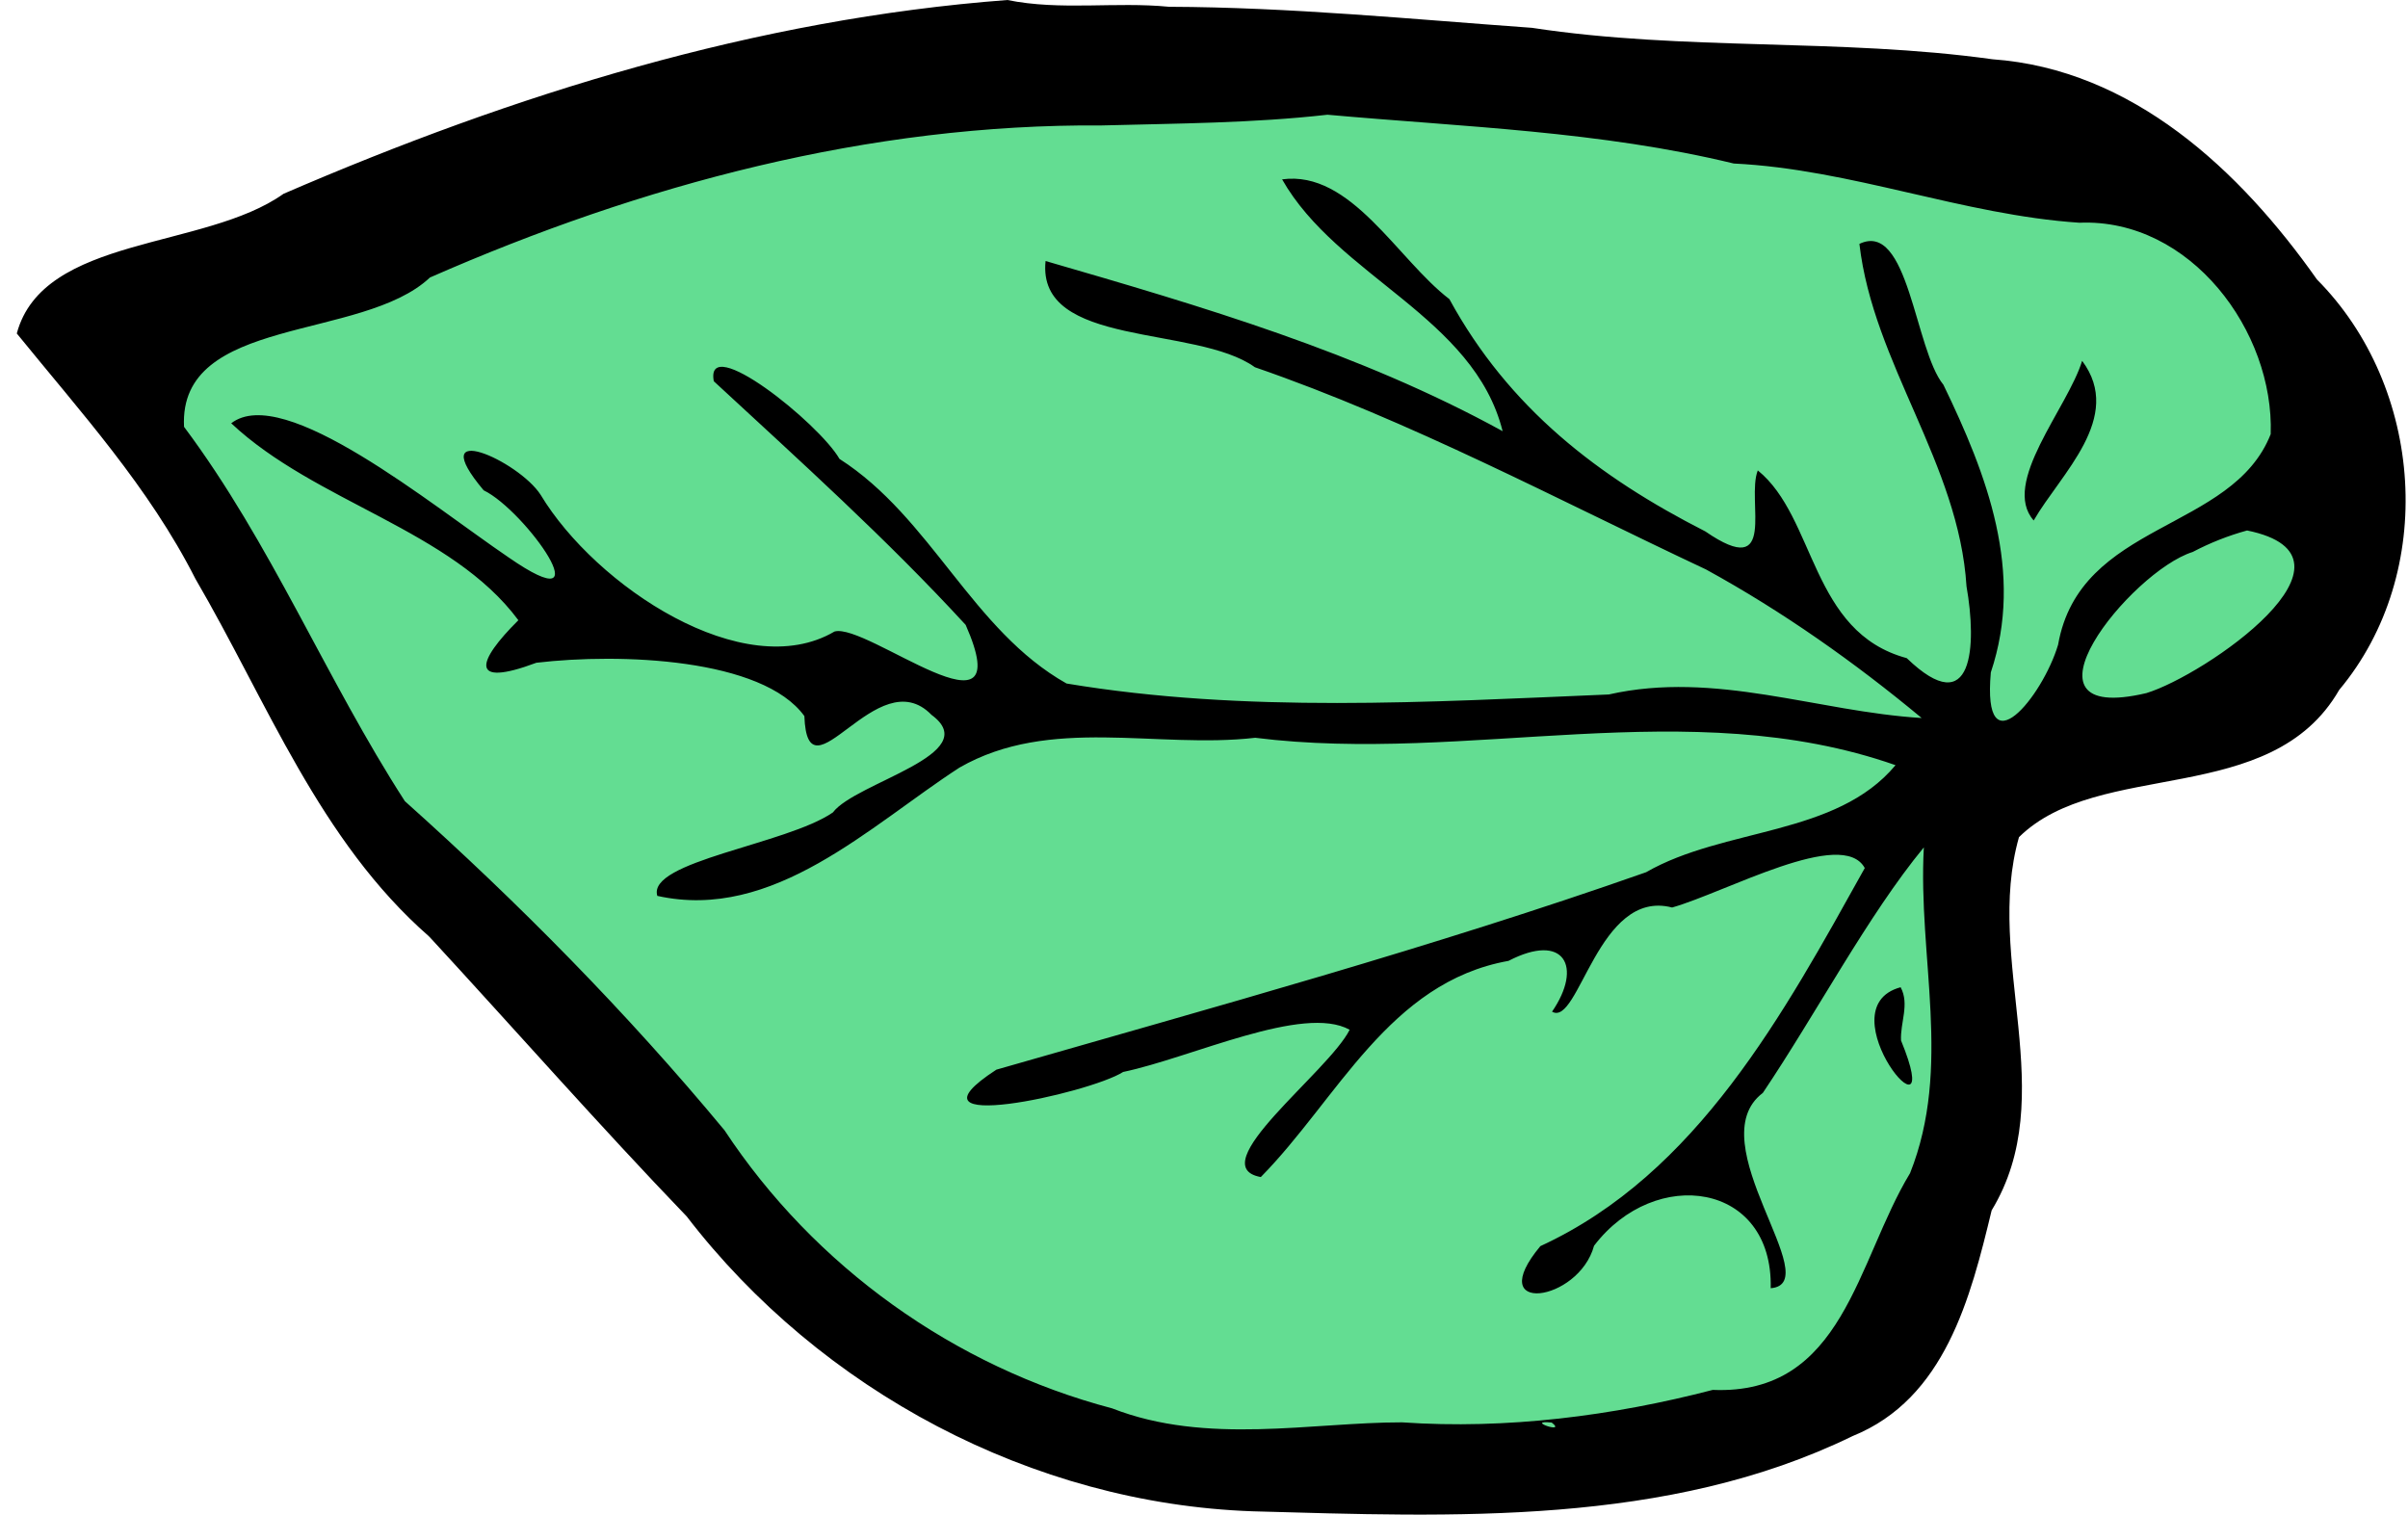
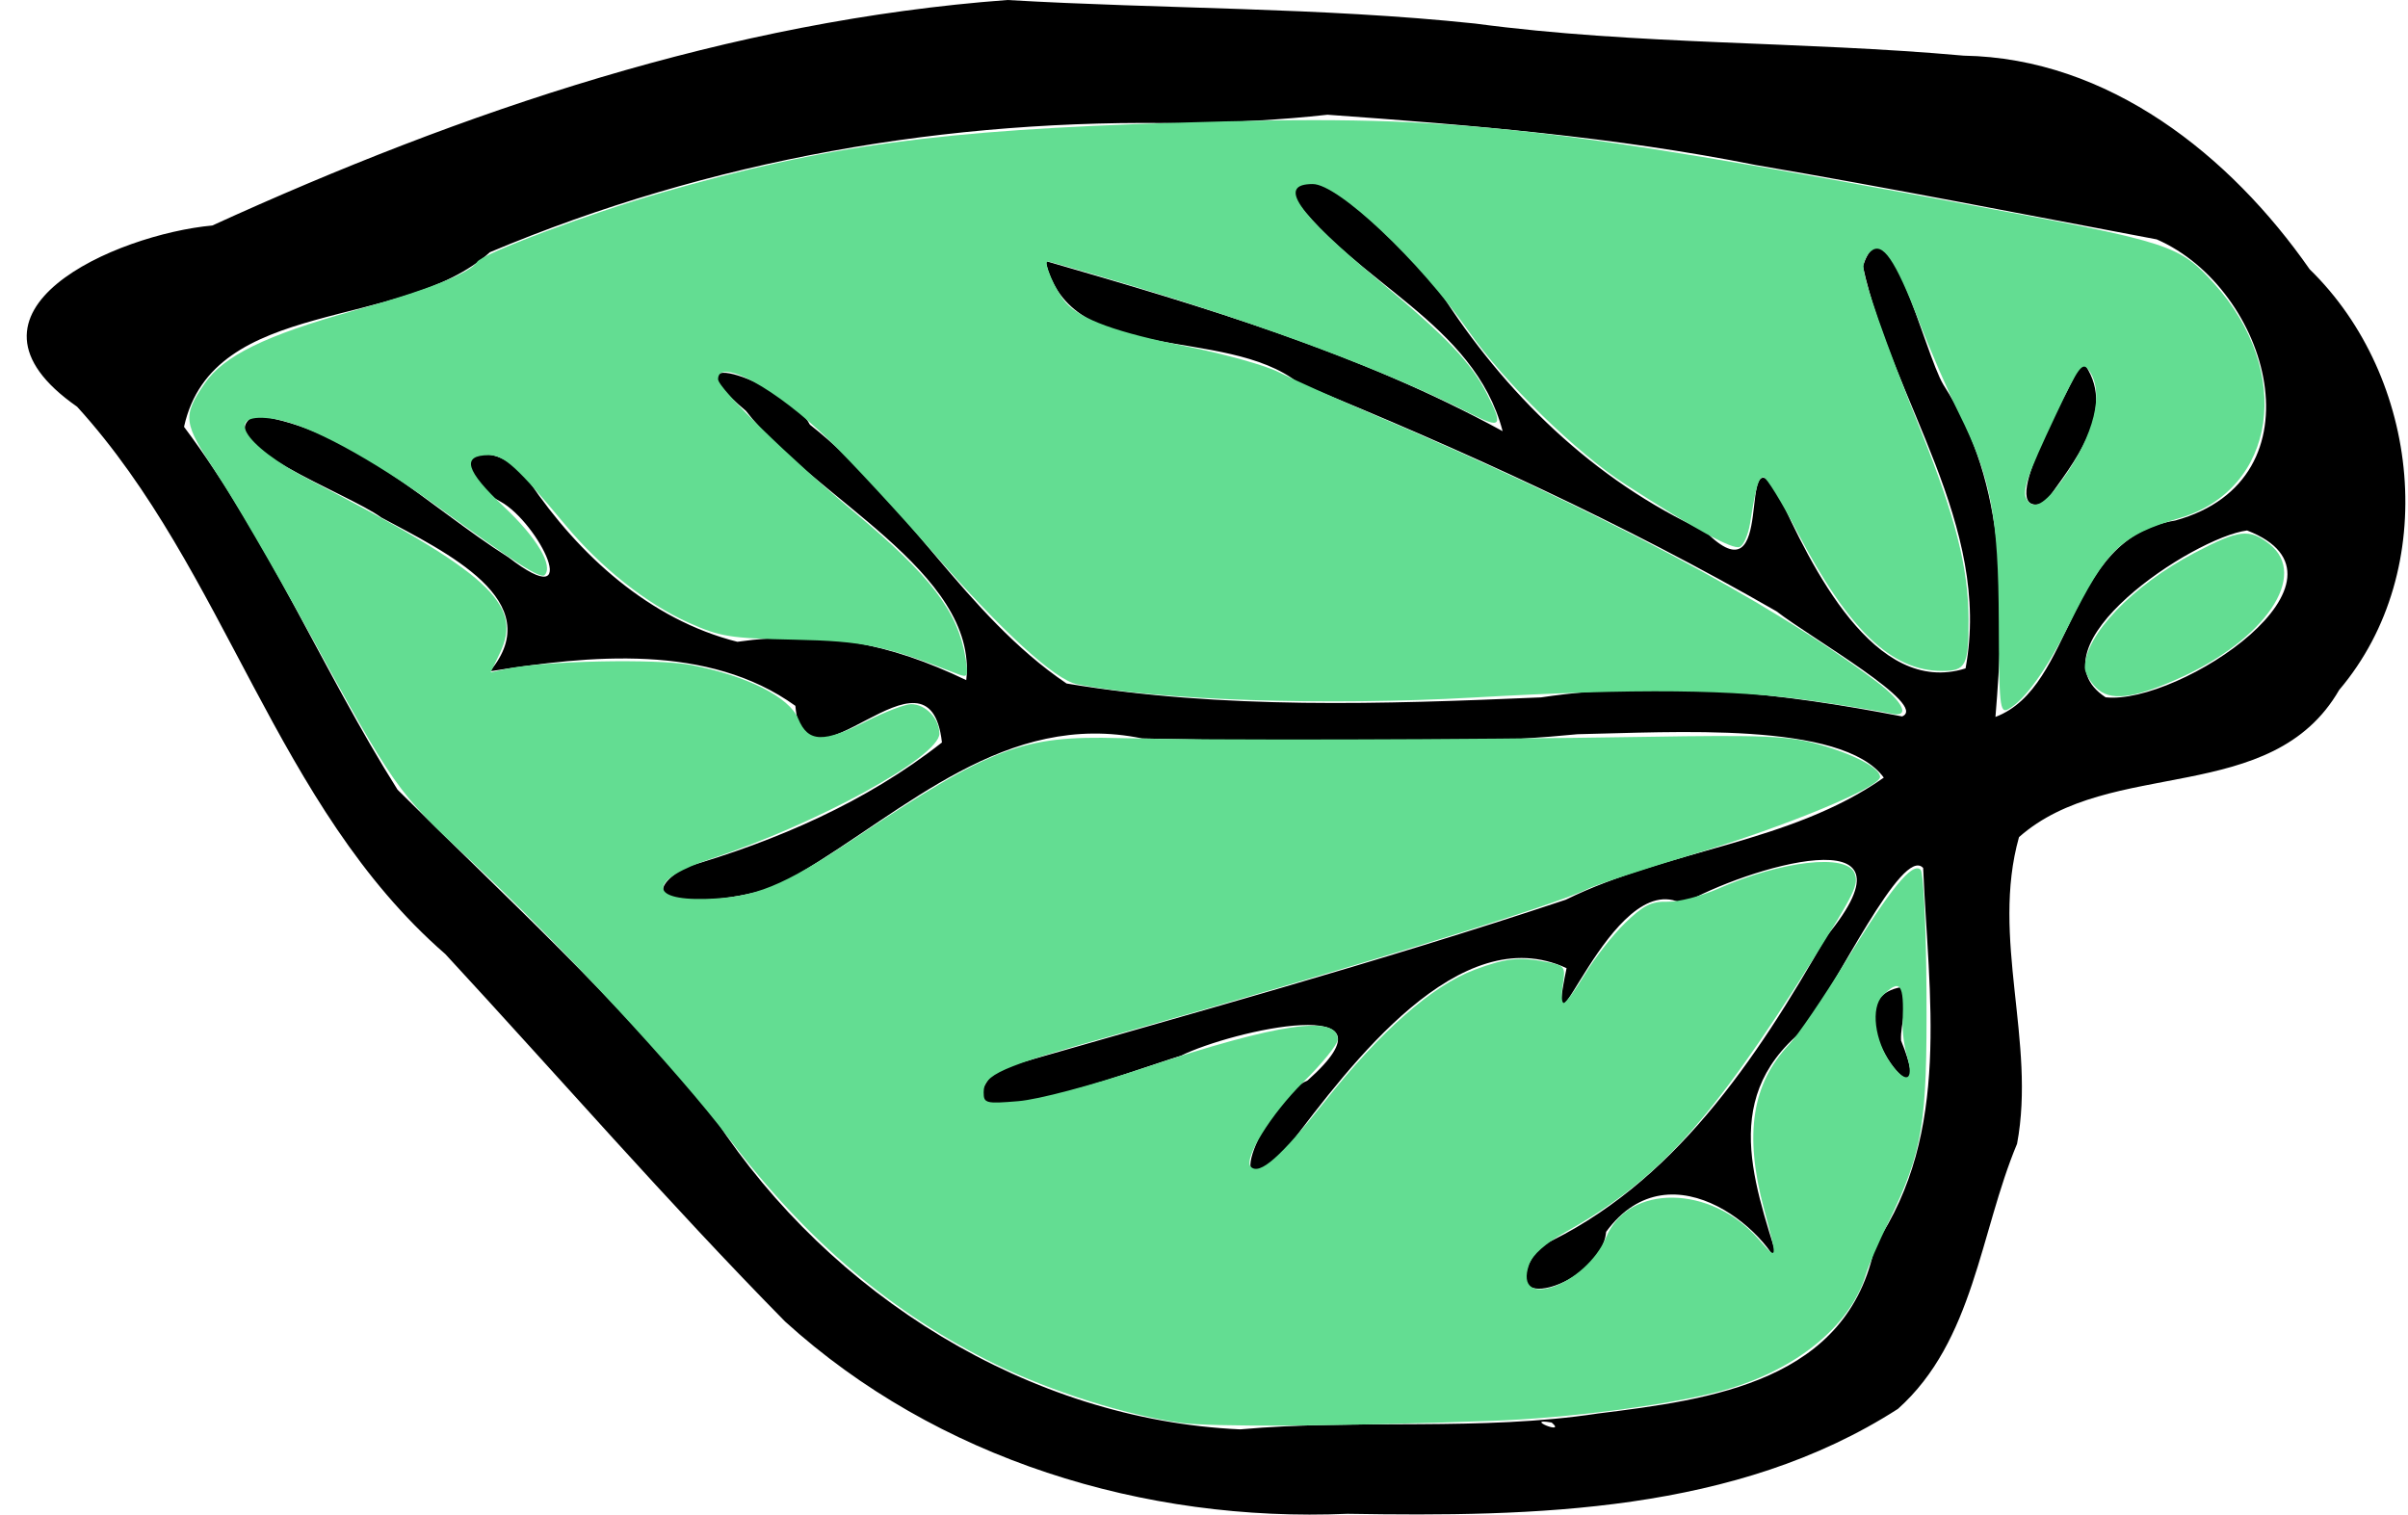
<svg xmlns="http://www.w3.org/2000/svg" version="1.1" id="svg64" width="412.662" height="259.637" viewBox="0 0 412.662 259.637">
  <defs id="defs68" />
-   <path style="fill:#63dd92;fill-opacity:1;stroke:none;stroke-width:0;stroke-miterlimit:4;stroke-dasharray:none;stroke-opacity:1" d="M 299.654 14.508 L 124.699 15.455 L 24.654 64.291 L 73.564 160.52 L 178.75 251.102 L 306.768 243.516 L 340.432 190.412 L 342.801 133.99 L 399.225 112.654 L 387.846 44.852 L 299.654 14.508 z " id="rect5079" />
-   <path style="fill:#000000" d="M 172.636,0.001 C 129.591,3.249 88.036,16.156 48.585,33.215 35.109,42.825 7.381,40.339 2.877,57.151 13.829,70.641 25.49,83.447 33.491,99.201 c 12.315,21.092 21.25,44.877 40.072,61.32 14.718,15.959 29.129,32.358 44.114,47.948 22.958,29.857 59.201,49.221 97,50.544 34.369,0.95 71.071,2.575 102.808,-12.894 15.841,-6.397 20.214,-23.713 23.827,-38.682 11.942,-19.684 -1.306,-42.912 4.684,-63.964 13.792,-13.547 43.18,-4.912 54.87,-25.223 C 417.704,98.11 415.399,66.351 397.062,47.9 383.873,29.177 365.418,11.867 341.441,10.156 315.273,6.511 288.688,8.765 262.533,4.768 241.816,3.278 221.057,1.236 200.329,1.161 191.119,0.259 181.769,1.857 172.636,0.001 Z M 227.494,19.662 c 23.293,2.091 46.803,2.828 69.615,8.361 20.224,0.98 39.194,8.81 59.238,10.149 19.047,-0.795 33.404,18.638 32.784,36.235 -6.608,16.78 -32.702,14.893 -36.434,36.096 -2.676,8.951 -13.028,21.601 -11.527,4.737 5.756,-17.164 -0.643,-33.845 -8.128,-49.302 -4.925,-6.025 -5.95,-28.184 -14.394,-24.139 2.384,20.555 17.049,37.653 18.355,58.696 1.78,10.062 1.195,23.32 -10.242,12.3 -16.524,-4.458 -15.538,-24.081 -25.526,-32.175 -2.029,5.155 3.578,19.104 -8.987,10.458 C 273.903,81.734 258.58,69.955 248.383,51.267 239.47,44.451 231.53,29.122 219.717,30.74 c 9.479,16.697 32.878,23.548 37.79,43.157 -24.545,-13.477 -51.57,-21.403 -78.328,-29.164 -1.551,14.927 25.783,10.925 35.87,18.203 26.752,9.238 51.779,22.659 77.316,34.662 13.14,7.206 25.434,15.888 36.953,25.457 -17.884,-1.093 -35.357,-8.161 -53.618,-4.033 -30.911,1.294 -62.312,3.225 -92.925,-1.879 -16.195,-9.105 -23.157,-28.408 -38.911,-38.495 -3.519,-6.133 -23.119,-21.812 -21.541,-13.313 14.68,13.585 29.666,27.064 43.166,41.763 9.486,21.502 -16.978,-0.468 -22.483,1.138 -15.483,9.117 -40.921,-7.768 -50.355,-23.429 -3.761,-5.863 -20.193,-13.168 -9.766,-0.777 7.171,3.455 21.045,23.126 4.267,11.496 C 73.89,86.525 48.598,65.612 39.624,72.544 c 14.447,13.555 37.704,18.248 49.211,33.751 -7.114,7.057 -8.541,11.643 3.086,7.29 14.319,-1.699 38.75,-0.774 45.926,9.14 0.541,15.192 12.483,-9.791 21.789,-0.208 9.195,6.75 -12.988,11.536 -16.91,16.727 -7.935,5.477 -31.867,8.36 -30.083,14.295 19.922,4.425 36.378,-11.995 51.79,-21.989 15.532,-8.909 33.786,-3.166 50.682,-5.108 36.427,4.566 74.254,-7.75 109.725,4.697 -10.183,12.21 -29.306,10.626 -42.751,18.349 -36.609,12.878 -74.066,23.112 -111.342,33.837 -17.488,11.386 15.928,4.096 21.727,0.393 11.786,-2.469 30.883,-11.641 38.819,-7.234 -3.628,7.237 -25.49,23.38 -15.228,25.244 13.187,-13.385 21.968,-33.383 42.449,-37.05 9.562,-4.955 12.762,0.99 7.462,8.705 4.605,2.68 7.88,-21.159 20.575,-17.851 9.216,-2.612 29.199,-13.764 33.017,-6.762 -13.815,24.788 -28.663,52.395 -55.596,64.799 -9.915,11.889 6.565,9.647 9.201,-0.065 10.477,-13.751 30.7,-10.902 30.275,7.276 9.779,-0.78 -12.491,-25.072 -1.348,-33.474 9.159,-13.615 18.044,-30.501 27.591,-42.079 -1.045,18.826 4.883,37.64 -2.361,55.836 -9.157,15.106 -11.4,38.074 -33.813,37.144 -17.107,4.448 -35.33,6.798 -53.242,5.561 -15.458,-0.013 -33.487,3.937 -49.685,-2.396 -27.077,-7.145 -51.023,-24.299 -66.426,-47.655 C 107.418,173.511 88.835,154.706 69.381,137.307 55.894,116.433 46.486,93.118 31.538,73.15 30.572,54.014 62.049,58.534 73.681,47.559 c 36.303,-15.938 75.302,-26.358 115.171,-26.062 12.889,-0.342 25.813,-0.384 38.641,-1.835 z m 129.324,42.18 c -2.495,8.129 -13.958,20.96 -8.301,27.359 4.594,-7.971 15.55,-17.671 8.301,-27.359 z m 28.266,29.072 c 22.215,4.532 -7.216,24.829 -17.267,27.875 -23.953,5.648 -2.735,-20.844 7.954,-24.193 2.959,-1.558 6.087,-2.796 9.312,-3.681 z m -59.371,78.283 c -13.398,3.624 8.254,29.073 0.073,9.136 -0.173,-3.047 1.498,-6.212 -0.073,-9.136 z m -59.801,74.605 c 2.733,2.082 -4.809,-0.476 0,0 z" id="path74" />
+   <path style="fill:#000000" d="M 172.636,0.001 C 125.165,3.525 79.361,19.032 36.391,38.645 19.895,40.17 -10.309,53.321 13.219,69.708 38.861,97.888 47.138,138.148 76.32,163.517 c 19.404,20.991 38.192,42.608 58.208,62.96 26.029,23.642 61.592,34.47 96.403,32.963 31.97,0.53 66.574,-0.136 94.326,-17.984 13.02,-11.649 14.046,-30.228 20.409,-45.428 3.275,-17.457 -4.535,-35.234 0.331,-52.556 15.622,-13.831 43.296,-5.181 54.87,-25.223 C 418.369,97.606 414.789,64.618 395.81,46.149 382.182,26.605 361.338,9.959 336.53,9.539 308.666,7.031 280.589,7.75 252.819,4.039 226.158,1.231 199.302,1.562 172.636,0.001 Z M 227.494,19.662 c 24.582,1.769 49.237,3.782 73.392,8.622 22.938,3.911 46.056,8.487 68.706,12.74 19.312,8.399 28.76,41.155 3.181,48.184 -18.887,3.024 -17.088,28.44 -30.811,33.665 1.568,-19.022 2.228,-39.615 -8.919,-56.935 -3.316,-5.52 -9.577,-32.849 -13.809,-20.323 5.077,23.072 22.141,44.33 17.606,68.936 -15.616,4.929 -26.429,-17.41 -32.317,-30.408 -7.126,-10.491 0.212,19.489 -12.274,6.934 C 273.158,82.384 257.753,67.298 246.722,49.896 241.252,43.649 223.309,24.226 221.649,33.76 232.131,48.436 252.61,55.228 257.507,73.896 232.961,60.422 205.937,52.492 179.179,44.732 c 4.04,18.206 30.7,10.869 43.351,20.907 28.013,11.391 55.696,24.062 81.909,39.128 6.047,4.686 26.143,16.087 21.532,18.016 -20.499,-3.97 -41.122,-6.376 -61.881,-3.262 -27.093,1.163 -54.449,2.094 -81.313,-2.38 -17.421,-11.791 -27.529,-31.475 -43.984,-44.358 -3.526,-6.904 -25.668,-14.781 -10.953,-2.358 11.273,14.681 39.847,27.564 37.748,46.139 -13.159,-6.326 -24.914,-8.622 -39.22,-6.57 -15.033,-3.794 -27.154,-14.86 -35.643,-27.414 -7.2,-9.39 -16.625,-2.906 -4.909,3.411 6.491,3.606 14.475,19.666 1.336,9.533 C 73.239,86.718 60.602,73.551 43.699,71.172 c -8.426,4.657 15.928,13.304 21.633,17.517 11.106,5.959 28.715,14.286 18.627,26.363 17.02,-2.717 37.387,-4.842 52.346,5.918 1.452,17.425 22.938,-13.199 25.118,6.278 -12.986,10.204 -28.274,16.846 -44.193,21.448 -13.653,8.851 15.629,5.641 19.772,0.964 18.256,-10.853 35.445,-27.929 58.746,-23.099 24.858,0.41 49.725,1.719 74.587,-0.728 16.077,-0.313 45.383,-2.298 52.493,7.438 -16.067,11.298 -36.973,12.293 -54.507,20.927 -32.211,10.734 -64.957,19.74 -97.576,29.125 -12.187,13.592 24.307,-0.174 31.649,-2.398 8.79,-4.358 38.873,-11.006 21.691,4.244 -7.31,3.025 -16.112,24.766 -3.251,11.273 10.611,-13.992 29.297,-39.082 47.63,-30.512 -4.33,20.945 7.675,-17.849 19.933,-10.983 10.49,-6.122 42.194,-15.789 24.576,5.578 -11.922,20.982 -26.324,42.632 -49.002,53.042 -9.671,12.688 10.433,6.839 11.273,-2.449 11.319,-15.417 29.344,0.936 30.497,8.343 -4.288,-14.839 -11.748,-30.599 3.192,-42.847 5.709,-7.639 17.087,-31.779 20.639,-27.858 0.92,21.83 4.869,45.303 -8.236,64.613 -4.564,23.406 -27.955,26.459 -47.459,28.877 -20.327,3.098 -40.912,0.883 -61.343,2.725 -36.225,-1.642 -70.214,-23.04 -89.944,-53.146 -16.507,-20.35 -36.014,-38.13 -54.461,-56.483 C 55.303,114.982 46.012,92.484 31.538,73.15 36.491,50.669 68.878,56.859 83.961,43.226 121.652,27.365 162.546,20.223 203.36,21.149 c 8.057,-0.223 16.12,-0.58 24.133,-1.487 z m 129.324,42.18 c -2.938,6.454 -15.362,27.572 -6.328,24.292 4.754,-6.809 12.773,-15.967 6.328,-24.292 z m 28.266,29.072 c 21.101,8.162 -11.617,29.946 -24.241,28.594 -13.253,-8.652 14.986,-27.388 24.241,-28.594 z m -59.371,78.283 c -13.406,2.497 7.407,27.06 0.073,9.136 -0.173,-3.047 1.498,-6.213 -0.073,-9.136 z m -59.801,74.605 c 2.69,2.29 -5.081,-0.892 0,0 z" id="path74" />
+   <path style="fill:#63dd92;fill-opacity:1;stroke:none;stroke-width:0;stroke-miterlimit:4;stroke-dasharray:none;stroke-opacity:1" d="m 202.236,243.839 c -9.271,-1.312 -22.157,-5.389 -31.52,-9.974 -17.675,-8.655 -32.513,-21.203 -45.724,-38.668 C 116.225,183.606 95.782,161.62 80.56,147.41 67.957,135.644 67.729,135.321 52.423,107.405 46.847,97.234 39.935,85.372 37.062,81.043 31.377,72.478 31.231,71.353 35.075,65.721 c 3.216,-4.712 10.432,-8.246 25.382,-12.43 12.816,-3.587 20.104,-6.459 21.299,-8.393 0.877,-1.418 19.236,-8.312 31.662,-11.888 28.115,-8.092 47.488,-10.72 88.344,-11.98 46.602,-1.438 60.343,0.002 137.5,14.404 32.824,6.127 34.237,6.59 40.169,13.156 13.649,15.107 10.713,35.264 -5.853,40.183 -10.142,3.012 -12.505,5.284 -18.976,18.246 -3.9,7.812 -7.662,13.04 -10.463,14.539 -1.414,0.757 -1.562,-0.616 -1.605,-14.957 -0.055,-17.998 -1.338,-24.737 -6.801,-35.704 -1.818,-3.651 -4.937,-10.837 -6.93,-15.968 -4.076,-10.496 -6.175,-13.547 -8.176,-11.887 -0.703,0.584 -1.278,1.787 -1.278,2.675 0,2.273 3.578,12.502 9.858,28.183 5.95,14.858 8.118,23.44 8.143,32.242 0.022,7.924 -0.451,8.849 -4.527,8.849 -8.709,0 -16.045,-7.041 -24.824,-23.83 -2.692,-5.148 -5.285,-9.36 -5.763,-9.36 -0.877,0 -1.27,1.329 -2.324,7.873 -0.32,1.983 -1.12,3.813 -1.778,4.065 -1.247,0.479 -7.534,-2.96 -19.468,-10.648 -8.558,-5.513 -20.798,-17.465 -27.056,-26.42 -8.392,-12.009 -22.303,-25.129 -26.643,-25.129 -6.095,0 -2.85,4.745 11.306,16.529 11.794,9.819 15.791,14.01 18.588,19.494 2.811,5.509 2.397,5.984 -2.88,3.31 -14.364,-7.279 -34.769,-14.947 -59.299,-22.286 -6.934,-2.074 -12.837,-3.771 -13.118,-3.771 -0.859,0 1.368,5.098 3.063,7.011 2.607,2.943 8.726,5.162 20.94,7.593 6.34,1.262 13.329,3.216 15.53,4.342 2.201,1.126 9.529,4.404 16.284,7.283 38.756,16.519 67.624,31.84 86.102,45.697 4.837,3.627 6.034,6.413 2.371,5.516 -1.173,-0.287 -7.041,-1.245 -13.039,-2.129 -13.612,-2.006 -30.293,-2.174 -58.319,-0.585 -25.223,1.43 -53.92,0.473 -67.892,-2.263 -3.794,-0.743 -12.968,-9.134 -24.694,-22.585 -5.865,-6.728 -13.889,-15.396 -17.832,-19.263 -8.974,-8.801 -19.022,-14.317 -19.022,-10.443 0,1.559 12.273,13.531 23.401,22.828 13.136,10.974 17.714,16.994 19.014,25.008 0.501,3.09 0.377,3.359 -1.253,2.722 -12.541,-4.901 -16.219,-5.674 -28.157,-5.921 -10.917,-0.226 -12.708,-0.513 -18.004,-2.89 C 110.779,103.473 102.981,97.295 96.884,89.964 88.605,80.01 86.408,78.008 83.767,78.008 c -4.768,0 -3.989,2.655 2.595,8.84 5.651,5.31 8.527,10.16 6.956,11.731 C 92.641,99.256 88.051,96.313 74.915,86.78 63.539,78.525 52.969,72.82 47.266,71.856 37.982,70.288 41.351,76.192 53.251,82.347 83.739,98.114 89.676,103.522 85.685,111.89 l -1.591,3.337 2.649,-0.585 c 6.272,-1.386 25.874,-1.797 31.723,-0.664 9.596,1.858 16.771,5.466 18.342,9.226 1.701,4.07 4.287,4.14 11.851,0.322 3.1,-1.565 6.471,-2.845 7.491,-2.845 2.466,0 4.836,2.48 4.836,5.06 0,3.95 -21.025,15.48 -39.045,21.411 -10.6,3.489 -11.144,7.186 -1.016,6.907 8.498,-0.234 13.134,-2.113 25.398,-10.293 23.577,-15.725 28.854,-17.729 45.481,-17.269 14.408,0.398 59.252,0.292 90.086,-0.213 20.376,-0.334 24.541,-0.158 29.639,1.253 6.134,1.697 10.662,4.085 10.662,5.624 0,1.766 -16.022,8.409 -31.707,13.147 -8.833,2.668 -17.154,5.403 -18.491,6.077 -5.364,2.704 -42.264,14.086 -81.612,25.175 -19.007,5.356 -21.81,6.597 -21.81,9.652 0,1.879 0.37,1.974 5.927,1.51 3.51,-0.293 12.427,-2.66 21.865,-5.806 22.66,-7.552 32.898,-9.036 32.898,-4.769 0,0.815 -2.67,4.114 -5.932,7.331 -5.468,5.391 -10.295,13.17 -8.986,14.48 1.525,1.525 5.073,-1.605 12.694,-11.202 9.634,-12.13 18.411,-19.841 25.678,-22.56 5.404,-2.022 7.694,-2.256 12.563,-1.282 2.865,0.573 3.031,0.82 2.549,3.793 -0.284,1.749 -0.216,3.18 0.151,3.18 0.367,0 2.015,-2.24 3.662,-4.978 1.647,-2.738 4.732,-6.663 6.855,-8.723 3.12,-3.026 4.514,-3.726 7.272,-3.647 1.877,0.053 5.774,-0.948 8.661,-2.224 10.864,-4.805 22.074,-6.077 23.388,-2.654 0.746,1.943 0.087,3.301 -7.299,15.049 -17.316,27.542 -26.374,37.527 -42.022,46.325 -3.683,2.071 -5.853,3.986 -6.455,5.697 -2.837,8.067 9.762,3.537 13.239,-4.76 3.808,-9.089 17.904,-8.919 26.01,0.314 3.391,3.862 3.391,3.863 0.968,-5.249 -3.365,-12.654 -2.025,-21.293 4.35,-28.038 1.479,-1.565 5.837,-7.966 9.685,-14.224 7.703,-12.528 11.452,-17.112 12.851,-15.713 0.497,0.497 0.942,9.866 1.002,21.105 0.12,22.598 -0.617,27.065 -6.464,39.176 -1.763,3.651 -3.521,7.705 -3.908,9.009 -2.714,9.155 -12.564,16.94 -25.623,20.252 -9.233,2.342 -25.714,4.449 -38.337,4.903 -26.627,0.957 -48.212,1.09 -53.578,0.331 z m 124.6,-62.718 c -0.498,-1.688 -0.851,-4.349 -0.782,-5.914 0.289,-6.633 -0.417,-7.576 -3.421,-4.572 -2.074,2.074 -1.383,7.696 1.433,11.65 2.542,3.57 3.989,2.962 2.771,-1.165 z m 26.522,-98.81 c 5.567,-7.752 7.356,-15.11 4.592,-18.89 -1.086,-1.485 -1.723,-0.619 -5.618,7.642 -4.952,10.502 -5.866,13.149 -5.016,14.524 1.174,1.9 3.059,0.878 6.042,-3.275 z" id="path11420" />
+   <path style="fill:#63dd92;fill-opacity:1;stroke:none;stroke-width:0;stroke-miterlimit:4;stroke-dasharray:none;stroke-opacity:1" d="m 359.212,117.872 c -1.063,-1.063 -1.933,-2.615 -1.933,-3.449 0,-5.555 8.13,-14.06 18.8,-19.667 7.618,-4.003 9.4,-4.212 12.84,-1.507 6.794,5.344 -0.712,16.406 -15.653,23.071 -7.739,3.452 -11.714,3.891 -14.053,1.552 z" id="path11424" />
</svg>
